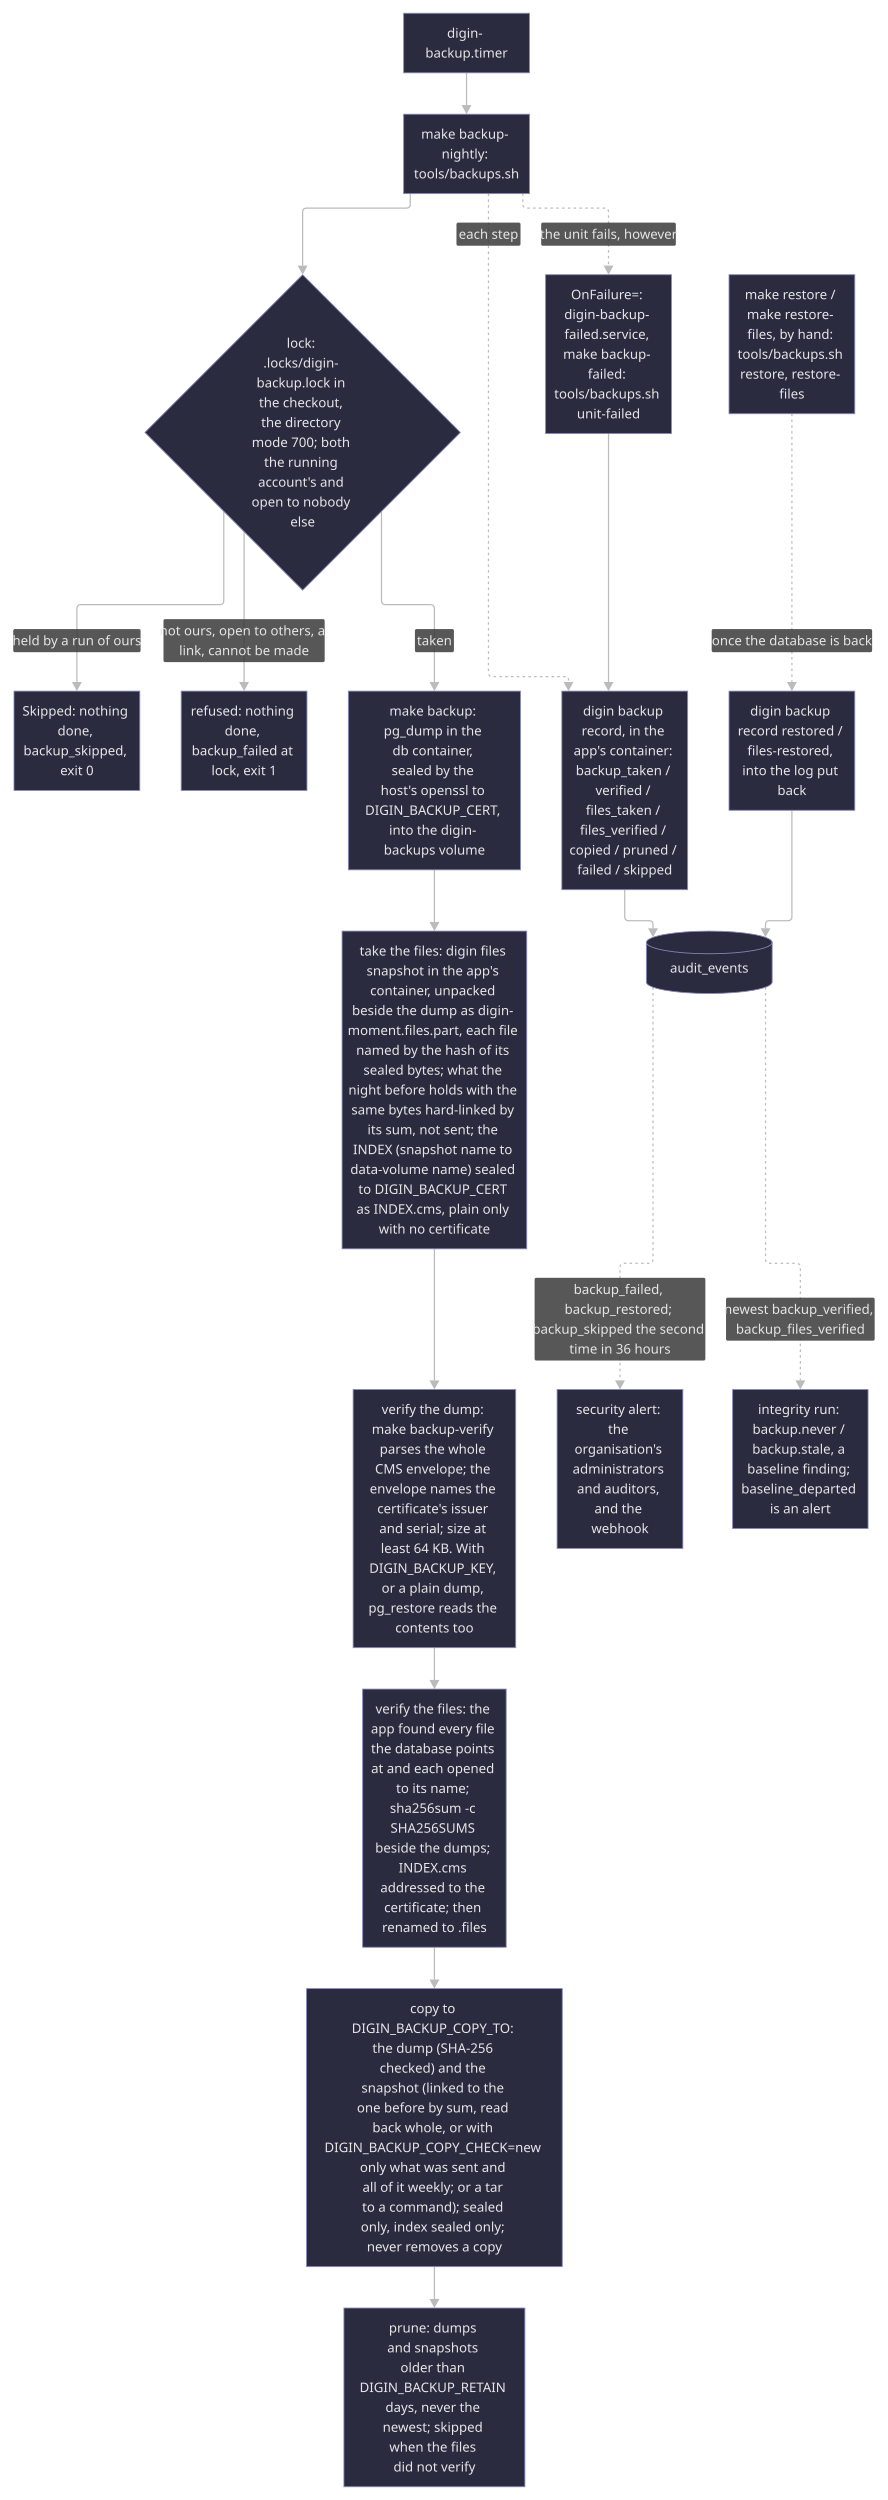
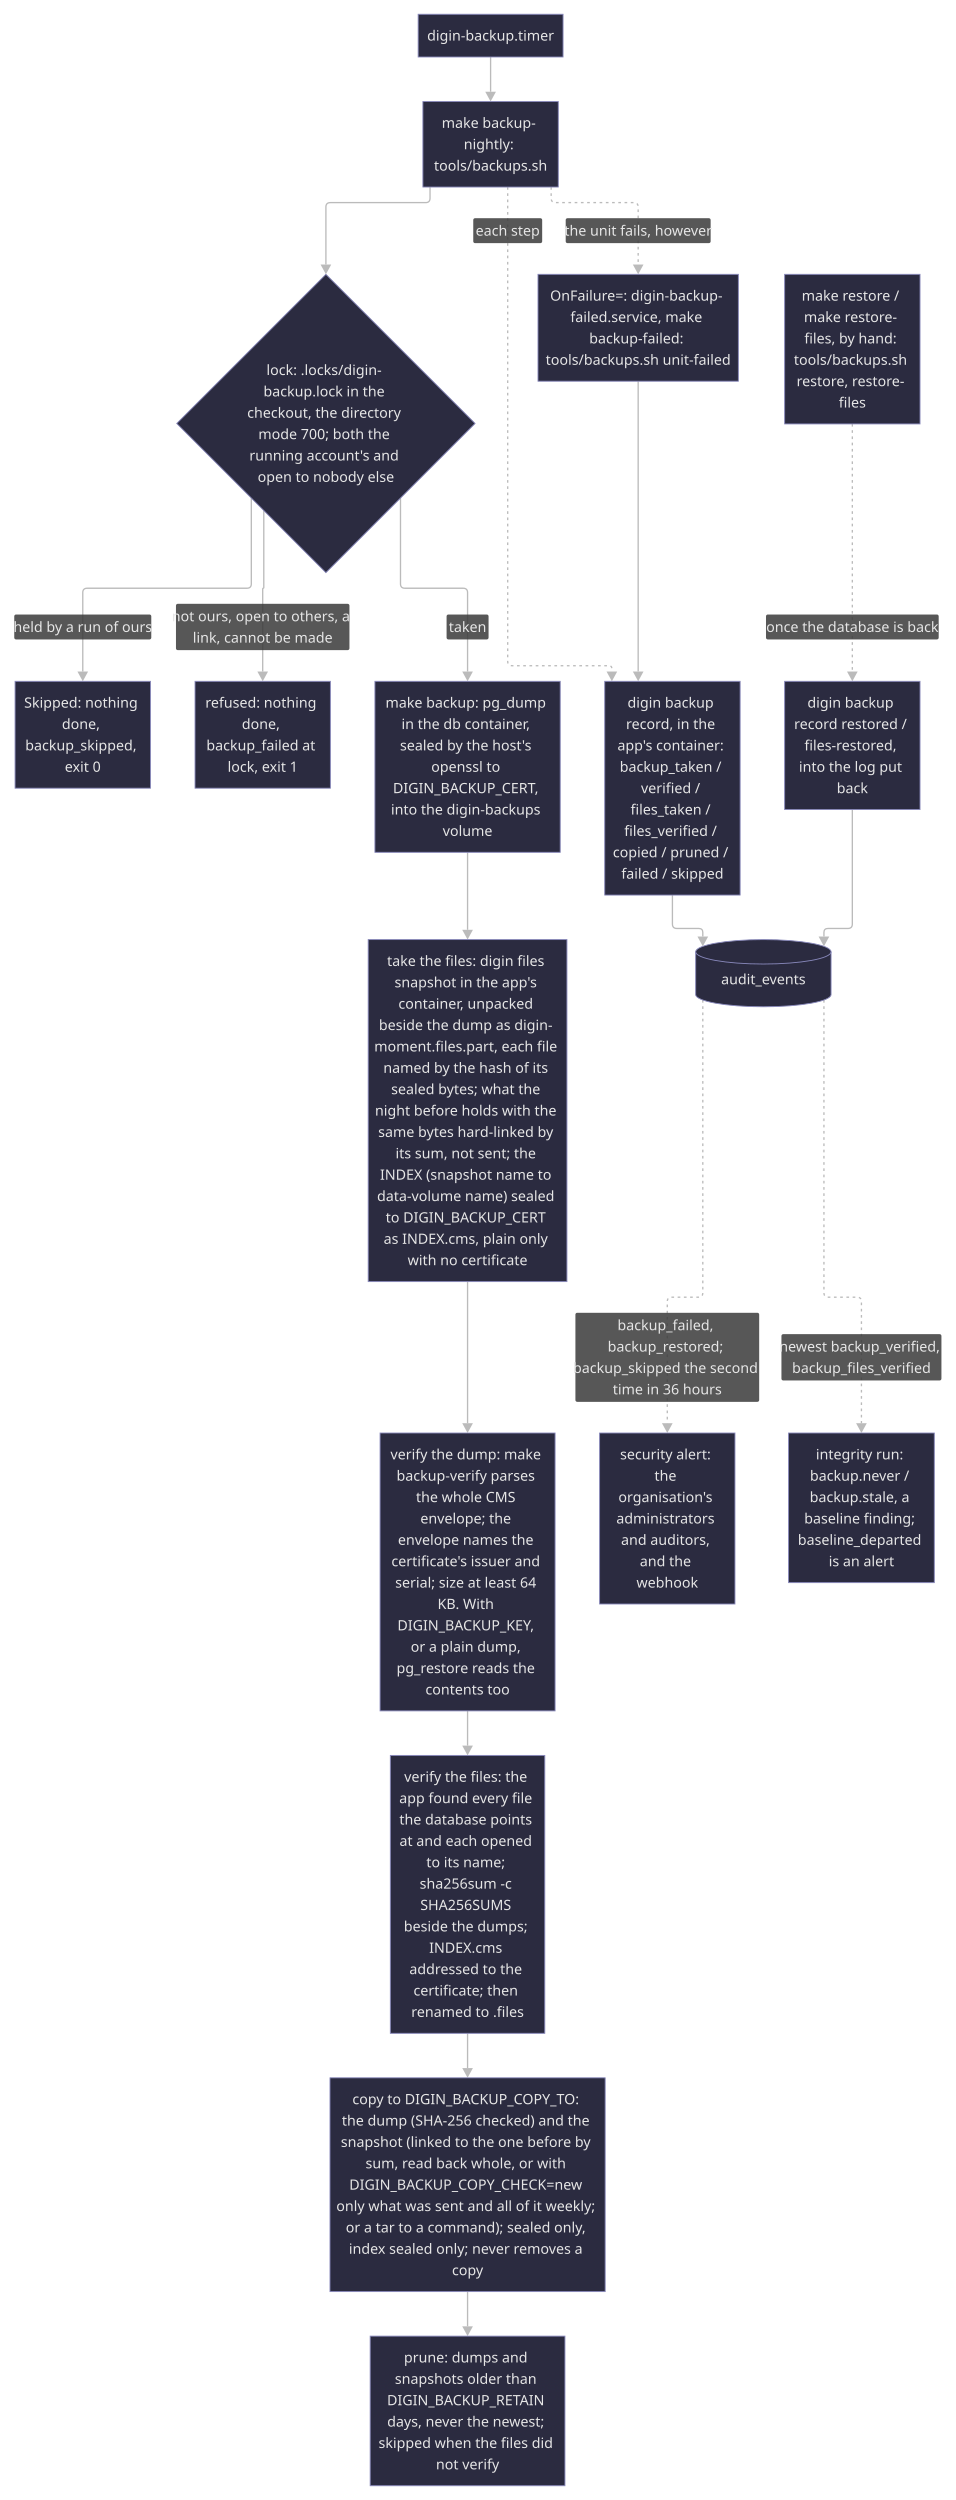
- <svg xmlns="http://www.w3.org/2000/svg" role="img" width="1073.02" height="3021.18" viewBox="0 0 1073.02 3021.18" font-family="sans-serif" font-size="16">
+ <svg xmlns="http://www.w3.org/2000/svg" role="img" width="1073.02" height="2806.96" viewBox="0 0 1073.02 2806.96" font-family="sans-serif" font-size="16">
  <defs>
    <marker id="m1kjdka4-arrow-0" viewBox="0 0 11 12" refX="0" refY="6" markerUnits="userSpaceOnUse" markerWidth="11" markerHeight="12" orient="auto-start-reverse">
      <path d="M0,0 L11,6 L0,12 z" fill="#bbbbbb" />
    </marker>
  </defs>
  <g transform="translate(16,16)">
-     <path d="M547.8,72 L547.8,111" fill="none" stroke="#bbbbbb" stroke-width="1.5" marker-end="url(#m1kjdka4-arrow-0)" />
-     <path d="M479.8,218 L479.8,230.5 Q479.8,235.5 474.8,235.5 L354.72,235.5 Q349.72,235.5 349.72,240.5 L349.72,305" fill="none" stroke="#bbbbbb" stroke-width="1.5" marker-end="url(#m1kjdka4-arrow-0)" />
-     <path d="M254.43,601.89 L254.43,709.68 Q254.43,714.68 249.43,714.68 L81.93,714.68 Q76.93,714.68 76.93,719.68 L76.93,808.18" fill="none" stroke="#bbbbbb" stroke-width="1.5" marker-end="url(#m1kjdka4-arrow-0)" />
-     <path d="M278.96,626.42 L278.96,808.18" fill="none" stroke="#bbbbbb" stroke-width="1.5" marker-end="url(#m1kjdka4-arrow-0)" />
-     <path d="M445.02,601.89 L445.02,709.68 Q445.02,714.68 450.02,714.68 L503.98,714.68 Q508.98,714.68 508.98,719.68 L508.98,808.18" fill="none" stroke="#bbbbbb" stroke-width="1.5" marker-end="url(#m1kjdka4-arrow-0)" />
-     <path d="M508.98,1035.18 L508.98,1098.18" fill="none" stroke="#bbbbbb" stroke-width="1.5" marker-end="url(#m1kjdka4-arrow-0)" />
-     <path d="M508.98,1493.18 L508.98,1652.18" fill="none" stroke="#bbbbbb" stroke-width="1.5" marker-end="url(#m1kjdka4-arrow-0)" />
-     <path d="M508.98,1975.18 L508.98,2014.18" fill="none" stroke="#bbbbbb" stroke-width="1.5" marker-end="url(#m1kjdka4-arrow-0)" />
-     <path d="M508.98,2337.18 L508.98,2376.18" fill="none" stroke="#bbbbbb" stroke-width="1.5" marker-end="url(#m1kjdka4-arrow-0)" />
-     <path d="M508.98,2723.18 L508.98,2762.18" fill="none" stroke="#bbbbbb" stroke-width="1.5" marker-end="url(#m1kjdka4-arrow-0)" />
-     <path d="M574.31,218 L574.31,796.68 Q574.31,801.68 579.31,801.68 L667.74,801.68 Q670.99,801.68 670.99,804.93 L670.99,808.18" fill="none" stroke="#bbbbbb" stroke-width="1.5" stroke-dasharray="3 4" marker-end="url(#m1kjdka4-arrow-0)" />
-     <path d="M615.8,218 L615.8,230.5 Q615.8,235.5 620.8,235.5 L714.37,235.5 Q719.37,235.5 719.37,240.5 L719.37,305" fill="none" stroke="#bbbbbb" stroke-width="1.5" stroke-dasharray="3 4" marker-end="url(#m1kjdka4-arrow-0)" />
-     <path d="M719.37,508 L719.37,808.18" fill="none" stroke="#bbbbbb" stroke-width="1.5" marker-end="url(#m1kjdka4-arrow-0)" />
-     <path d="M940.99,484 L940.99,808.18" fill="none" stroke="#bbbbbb" stroke-width="1.5" stroke-dasharray="3 4" marker-end="url(#m1kjdka4-arrow-0)" />
-     <path d="M738.99,1059.18 L738.99,1091.68 Q738.99,1096.68 743.99,1096.68 L768.56,1096.68 Q773.1,1096.68 773.1,1101.23 L773.1,1105.78" fill="none" stroke="#bbbbbb" stroke-width="1.5" marker-end="url(#m1kjdka4-arrow-0)" />
-     <path d="M940.99,963.18 L940.99,1091.68 Q940.99,1096.68 935.99,1096.68 L913.65,1096.68 Q909.1,1096.68 909.1,1101.23 L909.1,1105.78" fill="none" stroke="#bbbbbb" stroke-width="1.5" marker-end="url(#m1kjdka4-arrow-0)" />
-     <path d="M773.1,1177.03 L773.1,1505.68 Q773.1,1510.68 768.1,1510.68 L738.22,1510.68 Q733.22,1510.68 733.22,1515.68 L733.22,1652.18" fill="none" stroke="#bbbbbb" stroke-width="1.5" stroke-dasharray="3 4" marker-end="url(#m1kjdka4-arrow-0)" />
-     <path d="M909.1,1177.03 L909.1,1505.68 Q909.1,1510.68 914.1,1510.68 L946.21,1510.68 Q951.21,1510.68 951.21,1515.68 L951.21,1652.18" fill="none" stroke="#bbbbbb" stroke-width="1.5" stroke-dasharray="3 4" marker-end="url(#m1kjdka4-arrow-0)" />
-     <rect x="0" y="744.18" width="153.86" height="28" rx="2" fill="#3a3a3a" fill-opacity="0.85" />
-     <text fill="#e6e6e6" text-anchor="middle">
-       <tspan x="76.93" y="763.78">held by a run of ours</tspan>
-     </text>
-     <rect x="181.57" y="732.18" width="194.78" height="52" rx="2" fill="#3a3a3a" fill-opacity="0.85" />
-     <text fill="#e6e6e6" text-anchor="middle">
-       <tspan x="278.96" y="751.78">not ours, open to others, a</tspan>
-       <tspan x="278.96" y="775.78">link, cannot be made</tspan>
-     </text>
-     <rect x="485.41" y="744.18" width="47.14" height="28" rx="2" fill="#3a3a3a" fill-opacity="0.85" />
-     <text fill="#e6e6e6" text-anchor="middle">
-       <tspan x="508.98" y="763.78">taken</tspan>
-     </text>
-     <rect x="535.63" y="253" width="77.38" height="28" rx="2" fill="#3a3a3a" fill-opacity="0.85" />
-     <text fill="#e6e6e6" text-anchor="middle">
-       <tspan x="574.31" y="272.6">each step</tspan>
-     </text>
-     <rect x="638" y="253" width="162.74" height="28" rx="2" fill="#3a3a3a" fill-opacity="0.85" />
-     <text fill="#e6e6e6" text-anchor="middle">
-       <tspan x="719.37" y="272.6">the unit fails, however</tspan>
-     </text>
-     <rect x="844.05" y="744.18" width="193.89" height="28" rx="2" fill="#3a3a3a" fill-opacity="0.85" />
-     <text fill="#e6e6e6" text-anchor="middle">
-       <tspan x="940.99" y="763.78">once the database is back</tspan>
-     </text>
-     <rect x="630.06" y="1528.18" width="206.34" height="100" rx="2" fill="#3a3a3a" fill-opacity="0.85" />
-     <text fill="#e6e6e6" text-anchor="middle">
-       <tspan x="733.22" y="1547.78">backup_failed,</tspan>
-       <tspan x="733.22" y="1571.78">backup_restored;</tspan>
-       <tspan x="733.22" y="1595.78">backup_skipped the second</tspan>
-       <tspan x="733.22" y="1619.78">time in 36 hours</tspan>
-     </text>
-     <rect x="861.39" y="1552.18" width="179.63" height="52" rx="2" fill="#3a3a3a" fill-opacity="0.85" />
-     <text fill="#e6e6e6" text-anchor="middle">
-       <tspan x="951.21" y="1571.78">newest backup_verified,</tspan>
-       <tspan x="951.21" y="1595.78">backup_files_verified</tspan>
-     </text>
-     <rect x="471.8" y="0" width="152" height="72" fill="#2b2b40" stroke="#8888bb" />
-     <text fill="#e6e6e6" text-anchor="middle">
-       <tspan x="547.8" y="29.6">digin-</tspan>
-       <tspan x="547.8" y="53.6">backup.timer</tspan>
-     </text>
-     <rect x="471.8" y="122" width="152" height="96" fill="#2b2b40" stroke="#8888bb" />
-     <text fill="#e6e6e6" text-anchor="middle">
-       <tspan x="547.8" y="151.6">make backup-</tspan>
-       <tspan x="547.8" y="175.6">nightly:</tspan>
-       <tspan x="547.8" y="199.6">tools/backups.sh</tspan>
-     </text>
-     <polygon points="349.72,316 540.31,506.59 349.72,697.18 159.13,506.59" fill="#2b2b40" stroke="#8888bb" />
-     <text fill="#e6e6e6" text-anchor="middle">
-       <tspan x="349.72" y="404.19">lock:</tspan>
-       <tspan x="349.72" y="428.19">.locks/digin-</tspan>
-       <tspan x="349.72" y="452.19">backup.lock in</tspan>
-       <tspan x="349.72" y="476.19">the checkout,</tspan>
-       <tspan x="349.72" y="500.19">the directory</tspan>
-       <tspan x="349.72" y="524.19">mode 700; both</tspan>
-       <tspan x="349.72" y="548.19">the running</tspan>
-       <tspan x="349.72" y="572.19">account's and</tspan>
-       <tspan x="349.72" y="596.19">open to nobody</tspan>
-       <tspan x="349.72" y="620.19">else</tspan>
-     </text>
-     <rect x="0.9" y="819.18" width="152.06" height="120" fill="#2b2b40" stroke="#8888bb" />
-     <text fill="#e6e6e6" text-anchor="middle">
-       <tspan x="76.93" y="848.78">Skipped: nothing</tspan>
-       <tspan x="76.93" y="872.78">done,</tspan>
-       <tspan x="76.93" y="896.78">backup_skipped,</tspan>
-       <tspan x="76.93" y="920.78">exit 0</tspan>
-     </text>
-     <rect x="202.96" y="819.18" width="152" height="120" fill="#2b2b40" stroke="#8888bb" />
-     <text fill="#e6e6e6" text-anchor="middle">
-       <tspan x="278.96" y="848.78">refused: nothing</tspan>
-       <tspan x="278.96" y="872.78">done,</tspan>
-       <tspan x="278.96" y="896.78">backup_failed at</tspan>
-       <tspan x="278.96" y="920.78">lock, exit 1</tspan>
-     </text>
-     <rect x="404.96" y="819.18" width="208.03" height="216" fill="#2b2b40" stroke="#8888bb" />
-     <text fill="#e6e6e6" text-anchor="middle">
-       <tspan x="508.98" y="848.78">make backup:</tspan>
-       <tspan x="508.98" y="872.78">pg_dump in the</tspan>
-       <tspan x="508.98" y="896.78">db container,</tspan>
-       <tspan x="508.98" y="920.78">sealed by the</tspan>
-       <tspan x="508.98" y="944.78">host's openssl to</tspan>
-       <tspan x="508.98" y="968.78">DIGIN_BACKUP_CERT,</tspan>
-       <tspan x="508.98" y="992.78">into the digin-</tspan>
-       <tspan x="508.98" y="1016.78">backups volume</tspan>
-     </text>
-     <rect x="397.38" y="1109.18" width="223.18" height="384" fill="#2b2b40" stroke="#8888bb" />
-     <text fill="#e6e6e6" text-anchor="middle">
-       <tspan x="508.98" y="1138.78">take the files: digin files</tspan>
-       <tspan x="508.98" y="1162.78">snapshot in the app's</tspan>
-       <tspan x="508.98" y="1186.78">container, unpacked</tspan>
-       <tspan x="508.98" y="1210.78">beside the dump as digin-</tspan>
-       <tspan x="508.98" y="1234.78">moment.files.part, each file</tspan>
-       <tspan x="508.98" y="1258.78">named by the hash of its</tspan>
-       <tspan x="508.98" y="1282.78">sealed bytes; what the</tspan>
-       <tspan x="508.98" y="1306.78">night before holds with the</tspan>
-       <tspan x="508.98" y="1330.78">same bytes hard-linked by</tspan>
-       <tspan x="508.98" y="1354.78">its sum, not sent; the</tspan>
-       <tspan x="508.98" y="1378.78">INDEX (snapshot name to</tspan>
-       <tspan x="508.98" y="1402.78">data-volume name) sealed</tspan>
-       <tspan x="508.98" y="1426.78">to DIGIN_BACKUP_CERT</tspan>
-       <tspan x="508.98" y="1450.78">as INDEX.cms, plain only</tspan>
-       <tspan x="508.98" y="1474.78">with no certificate</tspan>
-     </text>
-     <rect x="410.73" y="1663.18" width="196.5" height="312" fill="#2b2b40" stroke="#8888bb" />
-     <text fill="#e6e6e6" text-anchor="middle">
-       <tspan x="508.98" y="1692.78">verify the dump:</tspan>
-       <tspan x="508.98" y="1716.78">make backup-verify</tspan>
-       <tspan x="508.98" y="1740.78">parses the whole</tspan>
-       <tspan x="508.98" y="1764.78">CMS envelope; the</tspan>
-       <tspan x="508.98" y="1788.78">envelope names the</tspan>
-       <tspan x="508.98" y="1812.78">certificate's issuer</tspan>
-       <tspan x="508.98" y="1836.78">and serial; size at</tspan>
-       <tspan x="508.98" y="1860.78">least 64 KB. With</tspan>
-       <tspan x="508.98" y="1884.78">DIGIN_BACKUP_KEY,</tspan>
-       <tspan x="508.98" y="1908.78">or a plain dump,</tspan>
-       <tspan x="508.98" y="1932.78">pg_restore reads the</tspan>
-       <tspan x="508.98" y="1956.78">contents too</tspan>
-     </text>
-     <rect x="422.26" y="2025.18" width="173.44" height="312" fill="#2b2b40" stroke="#8888bb" />
-     <text fill="#e6e6e6" text-anchor="middle">
-       <tspan x="508.98" y="2054.78">verify the files: the</tspan>
-       <tspan x="508.98" y="2078.78">app found every file</tspan>
-       <tspan x="508.98" y="2102.78">the database points</tspan>
-       <tspan x="508.98" y="2126.78">at and each opened</tspan>
-       <tspan x="508.98" y="2150.78">to its name;</tspan>
-       <tspan x="508.98" y="2174.78">sha256sum -c</tspan>
-       <tspan x="508.98" y="2198.78">SHA256SUMS</tspan>
-       <tspan x="508.98" y="2222.78">beside the dumps;</tspan>
-       <tspan x="508.98" y="2246.78">INDEX.cms</tspan>
-       <tspan x="508.98" y="2270.78">addressed to the</tspan>
-       <tspan x="508.98" y="2294.78">certificate; then</tspan>
-       <tspan x="508.98" y="2318.78">renamed to .files</tspan>
-     </text>
-     <rect x="354.5" y="2387.18" width="308.96" height="336" fill="#2b2b40" stroke="#8888bb" />
-     <text fill="#e6e6e6" text-anchor="middle">
-       <tspan x="508.98" y="2416.78">copy to</tspan>
-       <tspan x="508.98" y="2440.78">DIGIN_BACKUP_COPY_TO:</tspan>
-       <tspan x="508.98" y="2464.78">the dump (SHA-256</tspan>
-       <tspan x="508.98" y="2488.78">checked) and the</tspan>
-       <tspan x="508.98" y="2512.78">snapshot (linked to the</tspan>
-       <tspan x="508.98" y="2536.78">one before by sum, read</tspan>
-       <tspan x="508.98" y="2560.78">back whole, or with</tspan>
-       <tspan x="508.98" y="2584.78">DIGIN_BACKUP_COPY_CHECK=new</tspan>
-       <tspan x="508.98" y="2608.78">only what was sent and</tspan>
-       <tspan x="508.98" y="2632.78">all of it weekly; or a tar</tspan>
-       <tspan x="508.98" y="2656.78">to a command); sealed</tspan>
-       <tspan x="508.98" y="2680.78">only, index sealed only;</tspan>
-       <tspan x="508.98" y="2704.78">never removes a copy</tspan>
-     </text>
-     <rect x="399.62" y="2773.18" width="218.7" height="216" fill="#2b2b40" stroke="#8888bb" />
-     <text fill="#e6e6e6" text-anchor="middle">
-       <tspan x="508.98" y="2802.78">prune: dumps</tspan>
-       <tspan x="508.98" y="2826.78">and snapshots</tspan>
-       <tspan x="508.98" y="2850.78">older than</tspan>
-       <tspan x="508.98" y="2874.78">DIGIN_BACKUP_RETAIN</tspan>
-       <tspan x="508.98" y="2898.78">days, never the</tspan>
-       <tspan x="508.98" y="2922.78">newest; skipped</tspan>
-       <tspan x="508.98" y="2946.78">when the files</tspan>
-       <tspan x="508.98" y="2970.78">did not verify</tspan>
-     </text>
-     <rect x="662.99" y="819.18" width="152" height="240" fill="#2b2b40" stroke="#8888bb" />
-     <text fill="#e6e6e6" text-anchor="middle">
-       <tspan x="738.99" y="848.78">digin backup</tspan>
-       <tspan x="738.99" y="872.78">record, in the</tspan>
-       <tspan x="738.99" y="896.78">app's container:</tspan>
-       <tspan x="738.99" y="920.78">backup_taken /</tspan>
-       <tspan x="738.99" y="944.78">verified /</tspan>
-       <tspan x="738.99" y="968.78">files_taken /</tspan>
-       <tspan x="738.99" y="992.78">files_verified /</tspan>
-       <tspan x="738.99" y="1016.78">copied / pruned /</tspan>
-       <tspan x="738.99" y="1040.78">failed / skipped</tspan>
-     </text>
-     <rect x="643.37" y="316" width="152" height="192" fill="#2b2b40" stroke="#8888bb" />
-     <text fill="#e6e6e6" text-anchor="middle">
-       <tspan x="719.37" y="345.6">OnFailure=:</tspan>
-       <tspan x="719.37" y="369.6">digin-backup-</tspan>
-       <tspan x="719.37" y="393.6">failed.service,</tspan>
-       <tspan x="719.37" y="417.6">make backup-</tspan>
-       <tspan x="719.37" y="441.6">failed:</tspan>
-       <tspan x="719.37" y="465.6">tools/backups.sh</tspan>
-       <tspan x="719.37" y="489.6">unit-failed</tspan>
-     </text>
-     <rect x="864.99" y="316" width="152" height="168" fill="#2b2b40" stroke="#8888bb" />
-     <text fill="#e6e6e6" text-anchor="middle">
-       <tspan x="940.99" y="345.6">make restore /</tspan>
-       <tspan x="940.99" y="369.6">make restore-</tspan>
-       <tspan x="940.99" y="393.6">files, by hand:</tspan>
-       <tspan x="940.99" y="417.6">tools/backups.sh</tspan>
-       <tspan x="940.99" y="441.6">restore, restore-</tspan>
-       <tspan x="940.99" y="465.6">files</tspan>
-     </text>
-     <rect x="864.99" y="819.18" width="152" height="144" fill="#2b2b40" stroke="#8888bb" />
-     <text fill="#e6e6e6" text-anchor="middle">
-       <tspan x="940.99" y="848.78">digin backup</tspan>
-       <tspan x="940.99" y="872.78">record restored /</tspan>
-       <tspan x="940.99" y="896.78">files-restored,</tspan>
-       <tspan x="940.99" y="920.78">into the log put</tspan>
-       <tspan x="940.99" y="944.78">back</tspan>
-     </text>
-     <path d="M765.1,1122.9 A76,13.72 0 0 1 917.1,1122.9 L917.1,1170.9 A76,13.72 0 0 1 765.1,1170.9 Z" fill="#2b2b40" stroke="#8888bb" />
-     <path d="M765.1,1122.9 A76,13.72 0 0 0 917.1,1122.9" fill="none" stroke="#8888bb" />
-     <text fill="#e6e6e6" text-anchor="middle">
-       <tspan x="841.1" y="1159.36">audit_events</tspan>
-     </text>
-     <rect x="657.22" y="1663.18" width="152" height="192" fill="#2b2b40" stroke="#8888bb" />
-     <text fill="#e6e6e6" text-anchor="middle">
-       <tspan x="733.22" y="1692.78">security alert:</tspan>
-       <tspan x="733.22" y="1716.78">the</tspan>
-       <tspan x="733.22" y="1740.78">organisation's</tspan>
-       <tspan x="733.22" y="1764.78">administrators</tspan>
-       <tspan x="733.22" y="1788.78">and auditors,</tspan>
-       <tspan x="733.22" y="1812.78">and the</tspan>
-       <tspan x="733.22" y="1836.78">webhook</tspan>
-     </text>
-     <rect x="869.39" y="1663.18" width="163.63" height="168" fill="#2b2b40" stroke="#8888bb" />
-     <text fill="#e6e6e6" text-anchor="middle">
-       <tspan x="951.21" y="1692.78">integrity run:</tspan>
-       <tspan x="951.21" y="1716.78">backup.never /</tspan>
-       <tspan x="951.21" y="1740.78">backup.stale, a</tspan>
-       <tspan x="951.21" y="1764.78">baseline finding;</tspan>
-       <tspan x="951.21" y="1788.78">baseline_departed</tspan>
-       <tspan x="951.21" y="1812.78">is an alert</tspan>
+     <path d="M534.83,48 L534.83,87" fill="none" stroke="#bbbbbb" stroke-width="1.5" marker-end="url(#m1kjdka4-arrow-0)" />
+     <path d="M466.83,194 L466.83,206.5 Q466.83,211.5 461.83,211.5 L354.92,211.5 Q349.92,211.5 349.92,216.5 L349.92,281" fill="none" stroke="#bbbbbb" stroke-width="1.5" marker-end="url(#m1kjdka4-arrow-0)" />
+     <path d="M266.18,543.22 L266.18,639.46 Q266.18,644.46 261.18,644.46 L81.93,644.46 Q76.93,644.46 76.93,649.46 L76.93,737.96" fill="none" stroke="#bbbbbb" stroke-width="1.5" marker-end="url(#m1kjdka4-arrow-0)" />
+     <path d="M280.18,557.22 L280.18,643.85 Q280.18,644.46 279.57,644.46 L279.57,644.46 Q278.96,644.46 278.96,645.07 L278.96,737.96" fill="none" stroke="#bbbbbb" stroke-width="1.5" marker-end="url(#m1kjdka4-arrow-0)" />
+     <path d="M433.66,543.22 L433.66,639.46 Q433.66,644.46 438.66,644.46 L503.98,644.46 Q508.98,644.46 508.98,649.46 L508.98,737.96" fill="none" stroke="#bbbbbb" stroke-width="1.5" marker-end="url(#m1kjdka4-arrow-0)" />
+     <path d="M508.98,940.96 L508.98,1027.96" fill="none" stroke="#bbbbbb" stroke-width="1.5" marker-end="url(#m1kjdka4-arrow-0)" />
+     <path d="M508.98,1422.96 L508.98,1581.96" fill="none" stroke="#bbbbbb" stroke-width="1.5" marker-end="url(#m1kjdka4-arrow-0)" />
+     <path d="M508.98,1904.96 L508.98,1943.96" fill="none" stroke="#bbbbbb" stroke-width="1.5" marker-end="url(#m1kjdka4-arrow-0)" />
+     <path d="M508.98,2266.96 L508.98,2305.96" fill="none" stroke="#bbbbbb" stroke-width="1.5" marker-end="url(#m1kjdka4-arrow-0)" />
+     <path d="M508.98,2556.96 L508.98,2595.96" fill="none" stroke="#bbbbbb" stroke-width="1.5" marker-end="url(#m1kjdka4-arrow-0)" />
+     <path d="M554.04,194 L554.04,726.46 Q554.04,731.46 559.04,731.46 L667.74,731.46 Q670.99,731.46 670.99,734.71 L670.99,737.96" fill="none" stroke="#bbbbbb" stroke-width="1.5" stroke-dasharray="3 4" marker-end="url(#m1kjdka4-arrow-0)" />
+     <path d="M602.83,194 L602.83,206.5 Q602.83,211.5 607.83,211.5 L695.53,211.5 Q700.53,211.5 700.53,216.5 L700.53,281" fill="none" stroke="#bbbbbb" stroke-width="1.5" stroke-dasharray="3 4" marker-end="url(#m1kjdka4-arrow-0)" />
+     <path d="M700.53,412 L700.53,737.96" fill="none" stroke="#bbbbbb" stroke-width="1.5" marker-end="url(#m1kjdka4-arrow-0)" />
+     <path d="M940.99,460 L940.99,737.96" fill="none" stroke="#bbbbbb" stroke-width="1.5" stroke-dasharray="3 4" marker-end="url(#m1kjdka4-arrow-0)" />
+     <path d="M738.99,988.96 L738.99,1021.46 Q738.99,1026.46 743.99,1026.46 L768.56,1026.46 Q773.1,1026.46 773.1,1031.01 L773.1,1035.55" fill="none" stroke="#bbbbbb" stroke-width="1.5" marker-end="url(#m1kjdka4-arrow-0)" />
+     <path d="M940.99,892.96 L940.99,1021.46 Q940.99,1026.46 935.99,1026.46 L913.65,1026.46 Q909.1,1026.46 909.1,1031.01 L909.1,1035.55" fill="none" stroke="#bbbbbb" stroke-width="1.5" marker-end="url(#m1kjdka4-arrow-0)" />
+     <path d="M773.1,1106.8 L773.1,1435.46 Q773.1,1440.46 768.1,1440.46 L738.22,1440.46 Q733.22,1440.46 733.22,1445.46 L733.22,1581.96" fill="none" stroke="#bbbbbb" stroke-width="1.5" stroke-dasharray="3 4" marker-end="url(#m1kjdka4-arrow-0)" />
+     <path d="M909.1,1106.8 L909.1,1435.46 Q909.1,1440.46 914.1,1440.46 L946.21,1440.46 Q951.21,1440.46 951.21,1445.46 L951.21,1581.96" fill="none" stroke="#bbbbbb" stroke-width="1.5" stroke-dasharray="3 4" marker-end="url(#m1kjdka4-arrow-0)" />
+     <rect x="0" y="673.96" width="153.86" height="28" rx="2" fill="#3a3a3a" fill-opacity="0.85" />
+     <text fill="#e6e6e6" text-anchor="middle">
+       <tspan x="76.93" y="693.56">held by a run of ours</tspan>
+     </text>
+     <rect x="181.57" y="661.96" width="194.78" height="52" rx="2" fill="#3a3a3a" fill-opacity="0.85" />
+     <text fill="#e6e6e6" text-anchor="middle">
+       <tspan x="278.96" y="681.56">not ours, open to others, a</tspan>
+       <tspan x="278.96" y="705.56">link, cannot be made</tspan>
+     </text>
+     <rect x="485.41" y="673.96" width="47.14" height="28" rx="2" fill="#3a3a3a" fill-opacity="0.85" />
+     <text fill="#e6e6e6" text-anchor="middle">
+       <tspan x="508.98" y="693.56">taken</tspan>
+     </text>
+     <rect x="515.36" y="229" width="77.38" height="28" rx="2" fill="#3a3a3a" fill-opacity="0.85" />
+     <text fill="#e6e6e6" text-anchor="middle">
+       <tspan x="554.04" y="248.6">each step</tspan>
+     </text>
+     <rect x="619.16" y="229" width="162.74" height="28" rx="2" fill="#3a3a3a" fill-opacity="0.85" />
+     <text fill="#e6e6e6" text-anchor="middle">
+       <tspan x="700.53" y="248.6">the unit fails, however</tspan>
+     </text>
+     <rect x="844.05" y="673.96" width="193.89" height="28" rx="2" fill="#3a3a3a" fill-opacity="0.85" />
+     <text fill="#e6e6e6" text-anchor="middle">
+       <tspan x="940.99" y="693.56">once the database is back</tspan>
+     </text>
+     <rect x="630.06" y="1457.96" width="206.34" height="100" rx="2" fill="#3a3a3a" fill-opacity="0.85" />
+     <text fill="#e6e6e6" text-anchor="middle">
+       <tspan x="733.22" y="1477.56">backup_failed,</tspan>
+       <tspan x="733.22" y="1501.56">backup_restored;</tspan>
+       <tspan x="733.22" y="1525.56">backup_skipped the second</tspan>
+       <tspan x="733.22" y="1549.56">time in 36 hours</tspan>
+     </text>
+     <rect x="861.39" y="1481.96" width="179.63" height="52" rx="2" fill="#3a3a3a" fill-opacity="0.85" />
+     <text fill="#e6e6e6" text-anchor="middle">
+       <tspan x="951.21" y="1501.56">newest backup_verified,</tspan>
+       <tspan x="951.21" y="1525.56">backup_files_verified</tspan>
+     </text>
+     <rect x="453.48" y="0" width="162.7" height="48" fill="#2b2b40" stroke="#8888bb" />
+     <text fill="#e6e6e6" text-anchor="middle">
+       <tspan x="534.83" y="29.6">digin-backup.timer</tspan>
+     </text>
+     <rect x="458.83" y="98" width="152" height="96" fill="#2b2b40" stroke="#8888bb" />
+     <text fill="#e6e6e6" text-anchor="middle">
+       <tspan x="534.83" y="127.6">make backup-</tspan>
+       <tspan x="534.83" y="151.6">nightly:</tspan>
+       <tspan x="534.83" y="175.6">tools/backups.sh</tspan>
+     </text>
+     <polygon points="349.92,292 517.4,459.48 349.92,626.96 182.44,459.48" fill="#2b2b40" stroke="#8888bb" />
+     <text fill="#e6e6e6" text-anchor="middle">
+       <tspan x="349.92" y="405.08">lock: .locks/digin-</tspan>
+       <tspan x="349.92" y="429.08">backup.lock in the</tspan>
+       <tspan x="349.92" y="453.08">checkout, the directory</tspan>
+       <tspan x="349.92" y="477.08">mode 700; both the</tspan>
+       <tspan x="349.92" y="501.08">running account's and</tspan>
+       <tspan x="349.92" y="525.08">open to nobody else</tspan>
+     </text>
+     <rect x="0.9" y="748.96" width="152.06" height="120" fill="#2b2b40" stroke="#8888bb" />
+     <text fill="#e6e6e6" text-anchor="middle">
+       <tspan x="76.93" y="778.56">Skipped: nothing</tspan>
+       <tspan x="76.93" y="802.56">done,</tspan>
+       <tspan x="76.93" y="826.56">backup_skipped,</tspan>
+       <tspan x="76.93" y="850.56">exit 0</tspan>
+     </text>
+     <rect x="202.96" y="748.96" width="152" height="120" fill="#2b2b40" stroke="#8888bb" />
+     <text fill="#e6e6e6" text-anchor="middle">
+       <tspan x="278.96" y="778.56">refused: nothing</tspan>
+       <tspan x="278.96" y="802.56">done,</tspan>
+       <tspan x="278.96" y="826.56">backup_failed at</tspan>
+       <tspan x="278.96" y="850.56">lock, exit 1</tspan>
+     </text>
+     <rect x="404.96" y="748.96" width="208.03" height="192" fill="#2b2b40" stroke="#8888bb" />
+     <text fill="#e6e6e6" text-anchor="middle">
+       <tspan x="508.98" y="778.56">make backup: pg_dump</tspan>
+       <tspan x="508.98" y="802.56">in the db container,</tspan>
+       <tspan x="508.98" y="826.56">sealed by the host's</tspan>
+       <tspan x="508.98" y="850.56">openssl to</tspan>
+       <tspan x="508.98" y="874.56">DIGIN_BACKUP_CERT,</tspan>
+       <tspan x="508.98" y="898.56">into the digin-backups</tspan>
+       <tspan x="508.98" y="922.56">volume</tspan>
+     </text>
+     <rect x="397.38" y="1038.96" width="223.18" height="384" fill="#2b2b40" stroke="#8888bb" />
+     <text fill="#e6e6e6" text-anchor="middle">
+       <tspan x="508.98" y="1068.56">take the files: digin files</tspan>
+       <tspan x="508.98" y="1092.56">snapshot in the app's</tspan>
+       <tspan x="508.98" y="1116.56">container, unpacked</tspan>
+       <tspan x="508.98" y="1140.56">beside the dump as digin-</tspan>
+       <tspan x="508.98" y="1164.56">moment.files.part, each file</tspan>
+       <tspan x="508.98" y="1188.56">named by the hash of its</tspan>
+       <tspan x="508.98" y="1212.56">sealed bytes; what the</tspan>
+       <tspan x="508.98" y="1236.56">night before holds with the</tspan>
+       <tspan x="508.98" y="1260.56">same bytes hard-linked by</tspan>
+       <tspan x="508.98" y="1284.56">its sum, not sent; the</tspan>
+       <tspan x="508.98" y="1308.56">INDEX (snapshot name to</tspan>
+       <tspan x="508.98" y="1332.56">data-volume name) sealed</tspan>
+       <tspan x="508.98" y="1356.56">to DIGIN_BACKUP_CERT</tspan>
+       <tspan x="508.98" y="1380.56">as INDEX.cms, plain only</tspan>
+       <tspan x="508.98" y="1404.56">with no certificate</tspan>
+     </text>
+     <rect x="410.73" y="1592.96" width="196.5" height="312" fill="#2b2b40" stroke="#8888bb" />
+     <text fill="#e6e6e6" text-anchor="middle">
+       <tspan x="508.98" y="1622.56">verify the dump: make</tspan>
+       <tspan x="508.98" y="1646.56">backup-verify parses</tspan>
+       <tspan x="508.98" y="1670.56">the whole CMS</tspan>
+       <tspan x="508.98" y="1694.56">envelope; the</tspan>
+       <tspan x="508.98" y="1718.56">envelope names the</tspan>
+       <tspan x="508.98" y="1742.56">certificate's issuer and</tspan>
+       <tspan x="508.98" y="1766.56">serial; size at least 64</tspan>
+       <tspan x="508.98" y="1790.56">KB. With</tspan>
+       <tspan x="508.98" y="1814.56">DIGIN_BACKUP_KEY,</tspan>
+       <tspan x="508.98" y="1838.56">or a plain dump,</tspan>
+       <tspan x="508.98" y="1862.56">pg_restore reads the</tspan>
+       <tspan x="508.98" y="1886.56">contents too</tspan>
+     </text>
+     <rect x="422.26" y="1954.96" width="173.44" height="312" fill="#2b2b40" stroke="#8888bb" />
+     <text fill="#e6e6e6" text-anchor="middle">
+       <tspan x="508.98" y="1984.56">verify the files: the</tspan>
+       <tspan x="508.98" y="2008.56">app found every file</tspan>
+       <tspan x="508.98" y="2032.56">the database points</tspan>
+       <tspan x="508.98" y="2056.56">at and each opened</tspan>
+       <tspan x="508.98" y="2080.56">to its name;</tspan>
+       <tspan x="508.98" y="2104.56">sha256sum -c</tspan>
+       <tspan x="508.98" y="2128.56">SHA256SUMS</tspan>
+       <tspan x="508.98" y="2152.56">beside the dumps;</tspan>
+       <tspan x="508.98" y="2176.56">INDEX.cms</tspan>
+       <tspan x="508.98" y="2200.56">addressed to the</tspan>
+       <tspan x="508.98" y="2224.56">certificate; then</tspan>
+       <tspan x="508.98" y="2248.56">renamed to .files</tspan>
+     </text>
+     <rect x="354.5" y="2316.96" width="308.96" height="240" fill="#2b2b40" stroke="#8888bb" />
+     <text fill="#e6e6e6" text-anchor="middle">
+       <tspan x="508.98" y="2346.56">copy to DIGIN_BACKUP_COPY_TO:</tspan>
+       <tspan x="508.98" y="2370.56">the dump (SHA-256 checked) and the</tspan>
+       <tspan x="508.98" y="2394.56">snapshot (linked to the one before by</tspan>
+       <tspan x="508.98" y="2418.56">sum, read back whole, or with</tspan>
+       <tspan x="508.98" y="2442.56">DIGIN_BACKUP_COPY_CHECK=new</tspan>
+       <tspan x="508.98" y="2466.56">only what was sent and all of it weekly;</tspan>
+       <tspan x="508.98" y="2490.56">or a tar to a command); sealed only,</tspan>
+       <tspan x="508.98" y="2514.56">index sealed only; never removes a</tspan>
+       <tspan x="508.98" y="2538.56">copy</tspan>
+     </text>
+     <rect x="399.62" y="2606.96" width="218.7" height="168" fill="#2b2b40" stroke="#8888bb" />
+     <text fill="#e6e6e6" text-anchor="middle">
+       <tspan x="508.98" y="2636.56">prune: dumps and</tspan>
+       <tspan x="508.98" y="2660.56">snapshots older than</tspan>
+       <tspan x="508.98" y="2684.56">DIGIN_BACKUP_RETAIN</tspan>
+       <tspan x="508.98" y="2708.56">days, never the newest;</tspan>
+       <tspan x="508.98" y="2732.56">skipped when the files did</tspan>
+       <tspan x="508.98" y="2756.56">not verify</tspan>
+     </text>
+     <rect x="662.99" y="748.96" width="152" height="240" fill="#2b2b40" stroke="#8888bb" />
+     <text fill="#e6e6e6" text-anchor="middle">
+       <tspan x="738.99" y="778.56">digin backup</tspan>
+       <tspan x="738.99" y="802.56">record, in the</tspan>
+       <tspan x="738.99" y="826.56">app's container:</tspan>
+       <tspan x="738.99" y="850.56">backup_taken /</tspan>
+       <tspan x="738.99" y="874.56">verified /</tspan>
+       <tspan x="738.99" y="898.56">files_taken /</tspan>
+       <tspan x="738.99" y="922.56">files_verified /</tspan>
+       <tspan x="738.99" y="946.56">copied / pruned /</tspan>
+       <tspan x="738.99" y="970.56">failed / skipped</tspan>
+     </text>
+     <rect x="588.04" y="292" width="224.98" height="120" fill="#2b2b40" stroke="#8888bb" />
+     <text fill="#e6e6e6" text-anchor="middle">
+       <tspan x="700.53" y="321.6">OnFailure=: digin-backup-</tspan>
+       <tspan x="700.53" y="345.6">failed.service, make</tspan>
+       <tspan x="700.53" y="369.6">backup-failed:</tspan>
+       <tspan x="700.53" y="393.6">tools/backups.sh unit-failed</tspan>
+     </text>
+     <rect x="864.99" y="292" width="152" height="168" fill="#2b2b40" stroke="#8888bb" />
+     <text fill="#e6e6e6" text-anchor="middle">
+       <tspan x="940.99" y="321.6">make restore /</tspan>
+       <tspan x="940.99" y="345.6">make restore-</tspan>
+       <tspan x="940.99" y="369.6">files, by hand:</tspan>
+       <tspan x="940.99" y="393.6">tools/backups.sh</tspan>
+       <tspan x="940.99" y="417.6">restore, restore-</tspan>
+       <tspan x="940.99" y="441.6">files</tspan>
+     </text>
+     <rect x="864.99" y="748.96" width="152" height="144" fill="#2b2b40" stroke="#8888bb" />
+     <text fill="#e6e6e6" text-anchor="middle">
+       <tspan x="940.99" y="778.56">digin backup</tspan>
+       <tspan x="940.99" y="802.56">record restored /</tspan>
+       <tspan x="940.99" y="826.56">files-restored,</tspan>
+       <tspan x="940.99" y="850.56">into the log put</tspan>
+       <tspan x="940.99" y="874.56">back</tspan>
+     </text>
+     <path d="M765.1,1052.68 A76,13.72 0 0 1 917.1,1052.68 L917.1,1100.68 A76,13.72 0 0 1 765.1,1100.68 Z" fill="#2b2b40" stroke="#8888bb" />
+     <path d="M765.1,1052.68 A76,13.72 0 0 0 917.1,1052.68" fill="none" stroke="#8888bb" />
+     <text fill="#e6e6e6" text-anchor="middle">
+       <tspan x="841.1" y="1089.14">audit_events</tspan>
+     </text>
+     <rect x="657.22" y="1592.96" width="152" height="192" fill="#2b2b40" stroke="#8888bb" />
+     <text fill="#e6e6e6" text-anchor="middle">
+       <tspan x="733.22" y="1622.56">security alert:</tspan>
+       <tspan x="733.22" y="1646.56">the</tspan>
+       <tspan x="733.22" y="1670.56">organisation's</tspan>
+       <tspan x="733.22" y="1694.56">administrators</tspan>
+       <tspan x="733.22" y="1718.56">and auditors,</tspan>
+       <tspan x="733.22" y="1742.56">and the</tspan>
+       <tspan x="733.22" y="1766.56">webhook</tspan>
+     </text>
+     <rect x="869.39" y="1592.96" width="163.63" height="168" fill="#2b2b40" stroke="#8888bb" />
+     <text fill="#e6e6e6" text-anchor="middle">
+       <tspan x="951.21" y="1622.56">integrity run:</tspan>
+       <tspan x="951.21" y="1646.56">backup.never /</tspan>
+       <tspan x="951.21" y="1670.56">backup.stale, a</tspan>
+       <tspan x="951.21" y="1694.56">baseline finding;</tspan>
+       <tspan x="951.21" y="1718.56">baseline_departed</tspan>
+       <tspan x="951.21" y="1742.56">is an alert</tspan>
    </text>
  </g>
</svg>
